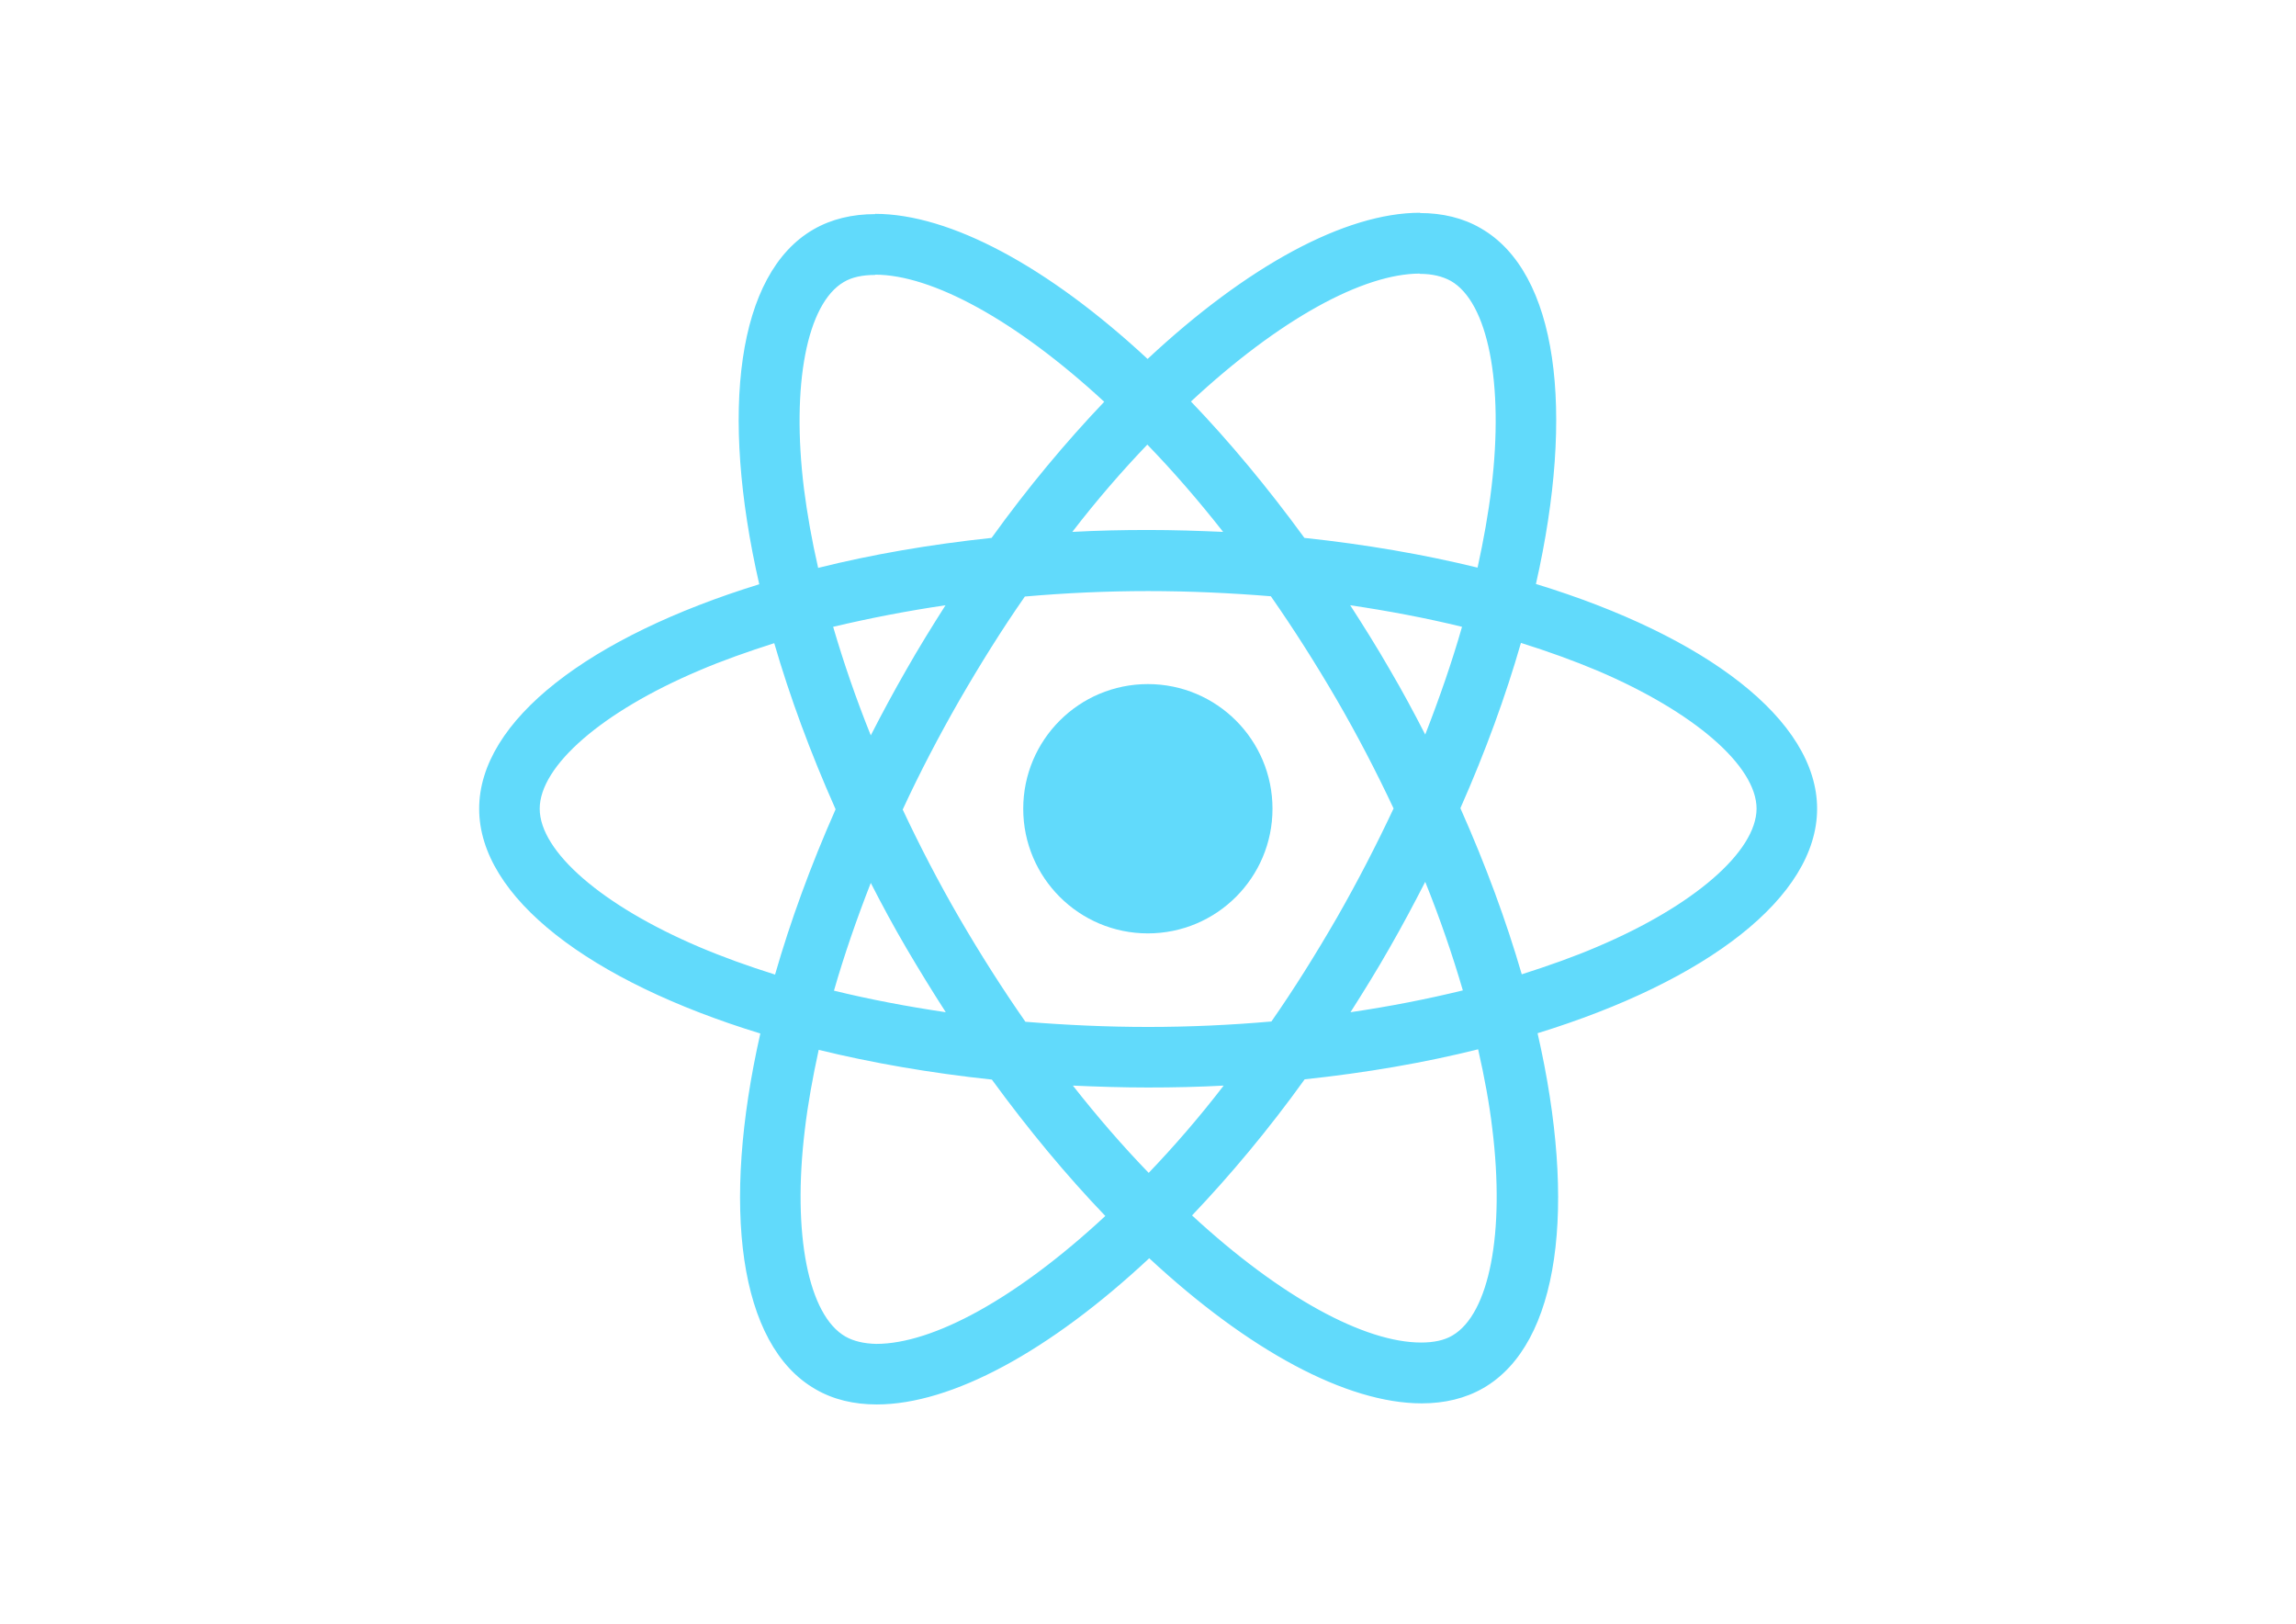
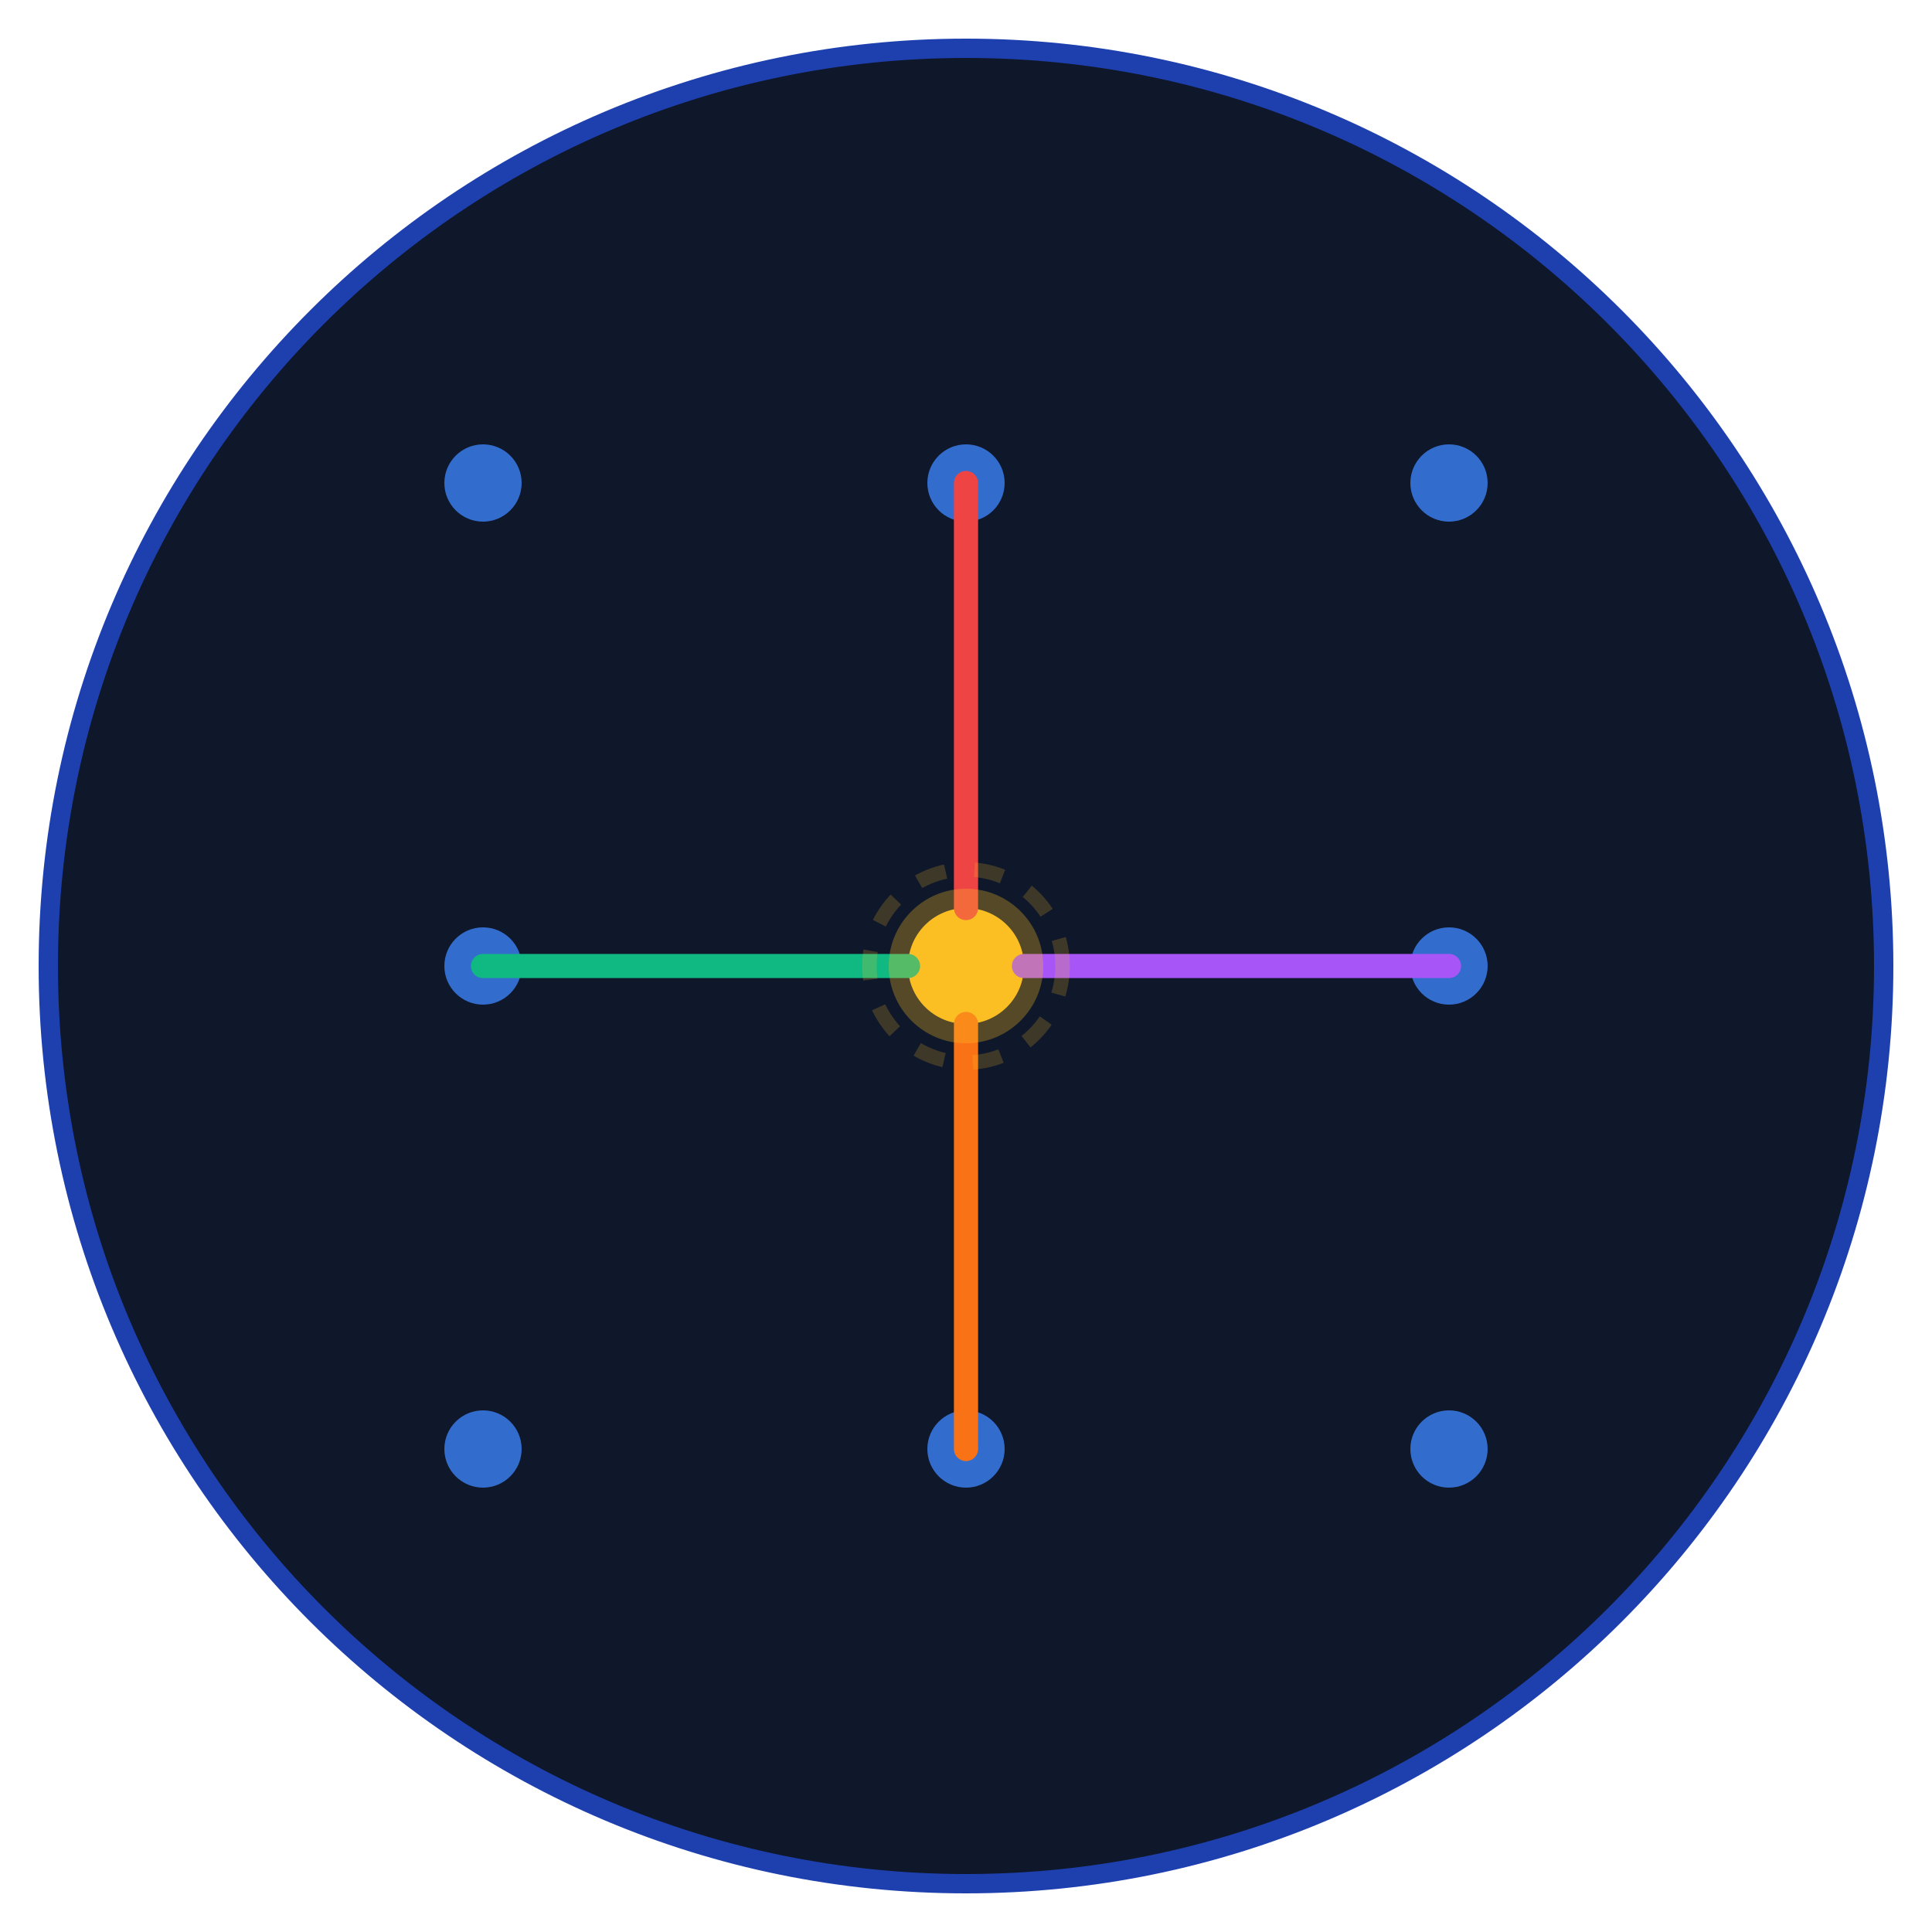
- <svg xmlns="http://www.w3.org/2000/svg" viewBox="0 0 841.9 595.3">
-   <g fill="#61DAFB">
-     <path d="M666.3 296.5c0-32.5-40.7-63.3-103.1-82.4 14.4-63.6 8-114.2-20.2-130.4-6.5-3.8-14.1-5.6-22.4-5.6v22.3c4.6 0 8.3.9 11.4 2.6 13.6 7.8 19.5 37.5 14.9 75.7-1.1 9.4-2.9 19.3-5.1 29.4-19.6-4.8-41-8.5-63.5-10.9-13.5-18.5-27.5-35.3-41.6-50 32.6-30.3 63.2-46.9 84-46.9V78c-27.5 0-63.5 19.6-99.9 53.6-36.4-33.8-72.4-53.2-99.9-53.2v22.3c20.7 0 51.4 16.5 84 46.6-14 14.7-28 31.4-41.3 49.9-22.6 2.4-44 6.1-63.6 11-2.3-10-4-19.7-5.2-29-4.7-38.2 1.1-67.9 14.6-75.8 3-1.8 6.9-2.6 11.5-2.6V78.5c-8.4 0-16 1.8-22.6 5.6-28.1 16.2-34.4 66.7-19.9 130.1-62.2 19.2-102.7 49.9-102.7 82.3 0 32.5 40.7 63.3 103.1 82.4-14.4 63.6-8 114.2 20.2 130.4 6.5 3.8 14.1 5.6 22.5 5.6 27.5 0 63.5-19.6 99.9-53.6 36.4 33.8 72.4 53.2 99.9 53.2 8.4 0 16-1.8 22.6-5.6 28.1-16.2 34.4-66.7 19.9-130.1 62-19.1 102.5-49.9 102.5-82.3zm-130.2-66.7c-3.7 12.9-8.3 26.2-13.5 39.5-4.1-8-8.4-16-13.1-24-4.6-8-9.5-15.8-14.4-23.4 14.2 2.1 27.9 4.7 41 7.9zm-45.8 106.5c-7.8 13.5-15.8 26.3-24.1 38.2-14.9 1.3-30 2-45.2 2-15.1 0-30.2-.7-45-1.9-8.3-11.9-16.4-24.6-24.2-38-7.6-13.1-14.5-26.4-20.8-39.8 6.2-13.4 13.2-26.8 20.7-39.9 7.8-13.5 15.8-26.3 24.1-38.2 14.9-1.3 30-2 45.2-2 15.1 0 30.2.7 45 1.9 8.3 11.9 16.4 24.6 24.2 38 7.6 13.1 14.5 26.4 20.8 39.8-6.3 13.4-13.2 26.8-20.7 39.9zm32.3-13c5.4 13.4 10 26.8 13.8 39.8-13.1 3.2-26.9 5.9-41.2 8 4.9-7.7 9.8-15.6 14.4-23.7 4.6-8 8.9-16.1 13-24.1zM421.2 430c-9.3-9.6-18.6-20.3-27.8-32 9 .4 18.2.7 27.5.7 9.4 0 18.7-.2 27.8-.7-9 11.7-18.3 22.4-27.5 32zm-74.4-58.9c-14.2-2.1-27.9-4.7-41-7.9 3.7-12.9 8.3-26.2 13.5-39.5 4.1 8 8.4 16 13.1 24 4.7 8 9.5 15.8 14.4 23.4zM420.7 163c9.3 9.6 18.6 20.3 27.8 32-9-.4-18.2-.7-27.5-.7-9.4 0-18.7.2-27.8.7 9-11.7 18.3-22.4 27.5-32zm-74 58.9c-4.9 7.7-9.8 15.6-14.4 23.7-4.6 8-8.9 16-13 24-5.4-13.4-10-26.8-13.8-39.8 13.1-3.1 26.9-5.8 41.2-7.9zm-90.5 125.2c-35.4-15.1-58.3-34.9-58.3-50.6 0-15.7 22.9-35.6 58.3-50.6 8.6-3.7 18-7 27.7-10.1 5.7 19.6 13.2 40 22.5 60.9-9.2 20.8-16.6 41.1-22.2 60.6-9.9-3.1-19.3-6.5-28-10.2zM310 490c-13.6-7.8-19.5-37.5-14.9-75.7 1.1-9.4 2.9-19.3 5.1-29.4 19.6 4.8 41 8.5 63.5 10.9 13.5 18.5 27.5 35.3 41.6 50-32.6 30.3-63.2 46.9-84 46.9-4.5-.1-8.3-1-11.3-2.7zm237.2-76.2c4.7 38.2-1.1 67.9-14.6 75.8-3 1.8-6.9 2.6-11.5 2.6-20.7 0-51.4-16.5-84-46.6 14-14.7 28-31.4 41.3-49.9 22.6-2.4 44-6.1 63.6-11 2.3 10.1 4.1 19.8 5.2 29.1zm38.5-66.7c-8.6 3.7-18 7-27.7 10.1-5.7-19.6-13.2-40-22.5-60.9 9.2-20.8 16.6-41.1 22.2-60.6 9.9 3.1 19.3 6.5 28.1 10.2 35.4 15.1 58.3 34.9 58.3 50.6-.1 15.7-23 35.6-58.4 50.6zM320.8 78.4z" />
-     <circle cx="420.9" cy="296.5" r="45.7" />
-     <path d="M520.5 78.1z" />
-   </g>
+ <svg xmlns="http://www.w3.org/2000/svg" viewBox="0 0 200 200">
+   <circle cx="100" cy="100" r="95" fill="#0f172a" stroke="#1e40af" stroke-width="2" />
+   <defs>
+     <linearGradient id="glow" x1="0%" y1="0%" x2="100%" y2="100%">
+       <stop offset="0%" style="stop-color:#3b82f6;stop-opacity:0.8" />
+       <stop offset="100%" style="stop-color:#1e40af;stop-opacity:0.8" />
+     </linearGradient>
+   </defs>
+   <line x1="40" y1="50" x2="160" y2="50" stroke="url(#glow)" stroke-width="2" opacity="0.6" />
+   <line x1="40" y1="100" x2="160" y2="100" stroke="url(#glow)" stroke-width="2" opacity="0.6" />
+   <line x1="40" y1="150" x2="160" y2="150" stroke="url(#glow)" stroke-width="2" opacity="0.6" />
+   <line x1="50" y1="40" x2="50" y2="160" stroke="url(#glow)" stroke-width="2" opacity="0.6" />
+   <line x1="100" y1="40" x2="100" y2="160" stroke="url(#glow)" stroke-width="2" opacity="0.6" />
+   <line x1="150" y1="40" x2="150" y2="160" stroke="url(#glow)" stroke-width="2" opacity="0.6" />
+   <circle cx="50" cy="50" r="4" fill="#3b82f6" opacity="0.8" />
+   <circle cx="100" cy="50" r="4" fill="#3b82f6" opacity="0.8" />
+   <circle cx="150" cy="50" r="4" fill="#3b82f6" opacity="0.8" />
+   <circle cx="50" cy="100" r="4" fill="#3b82f6" opacity="0.8" />
+   <circle cx="100" cy="100" r="6" fill="#fbbf24" opacity="1" />
+   <circle cx="150" cy="100" r="4" fill="#3b82f6" opacity="0.8" />
+   <circle cx="50" cy="150" r="4" fill="#3b82f6" opacity="0.8" />
+   <circle cx="100" cy="150" r="4" fill="#3b82f6" opacity="0.8" />
+   <circle cx="150" cy="150" r="4" fill="#3b82f6" opacity="0.8" />
+   <path d="M 50 100 L 94 100" stroke="#10b981" stroke-width="2.5" fill="none" stroke-linecap="round" />
+   <path d="M 100 50 L 100 94" stroke="#ef4444" stroke-width="2.5" fill="none" stroke-linecap="round" />
+   <path d="M 150 100 L 106 100" stroke="#a855f7" stroke-width="2.5" fill="none" stroke-linecap="round" />
+   <path d="M 100 150 L 100 106" stroke="#f97316" stroke-width="2.5" fill="none" stroke-linecap="round" />
+   <circle cx="100" cy="100" r="8" fill="#fbbf24" opacity="0.3" />
+   <circle cx="100" cy="100" r="10" fill="none" stroke="#fbbf24" stroke-width="1.5" opacity="0.2" stroke-dasharray="3,3" />
</svg>
